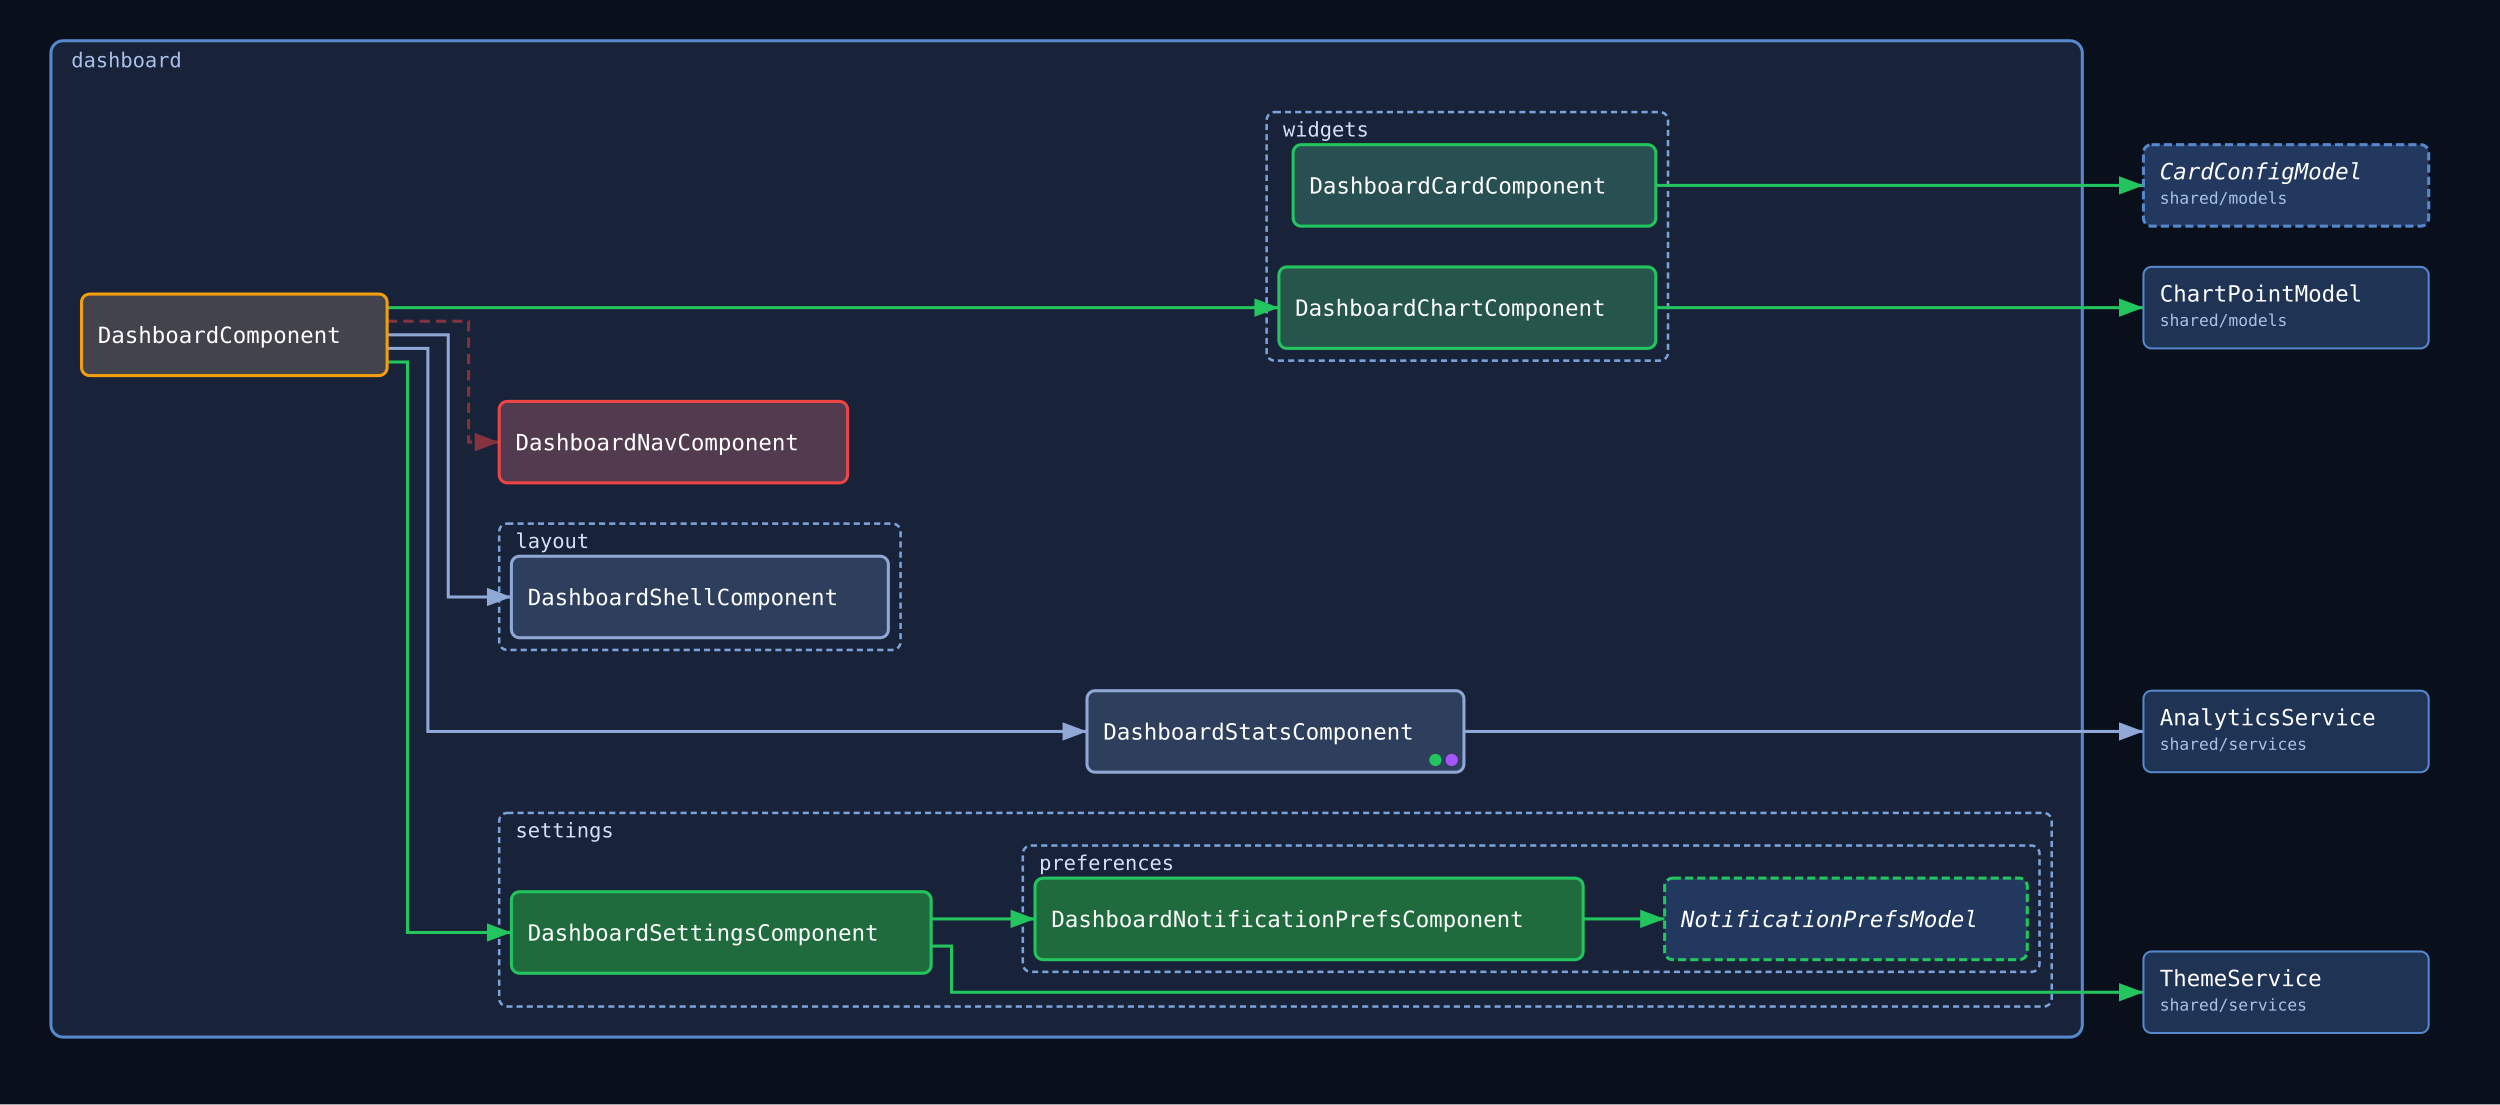
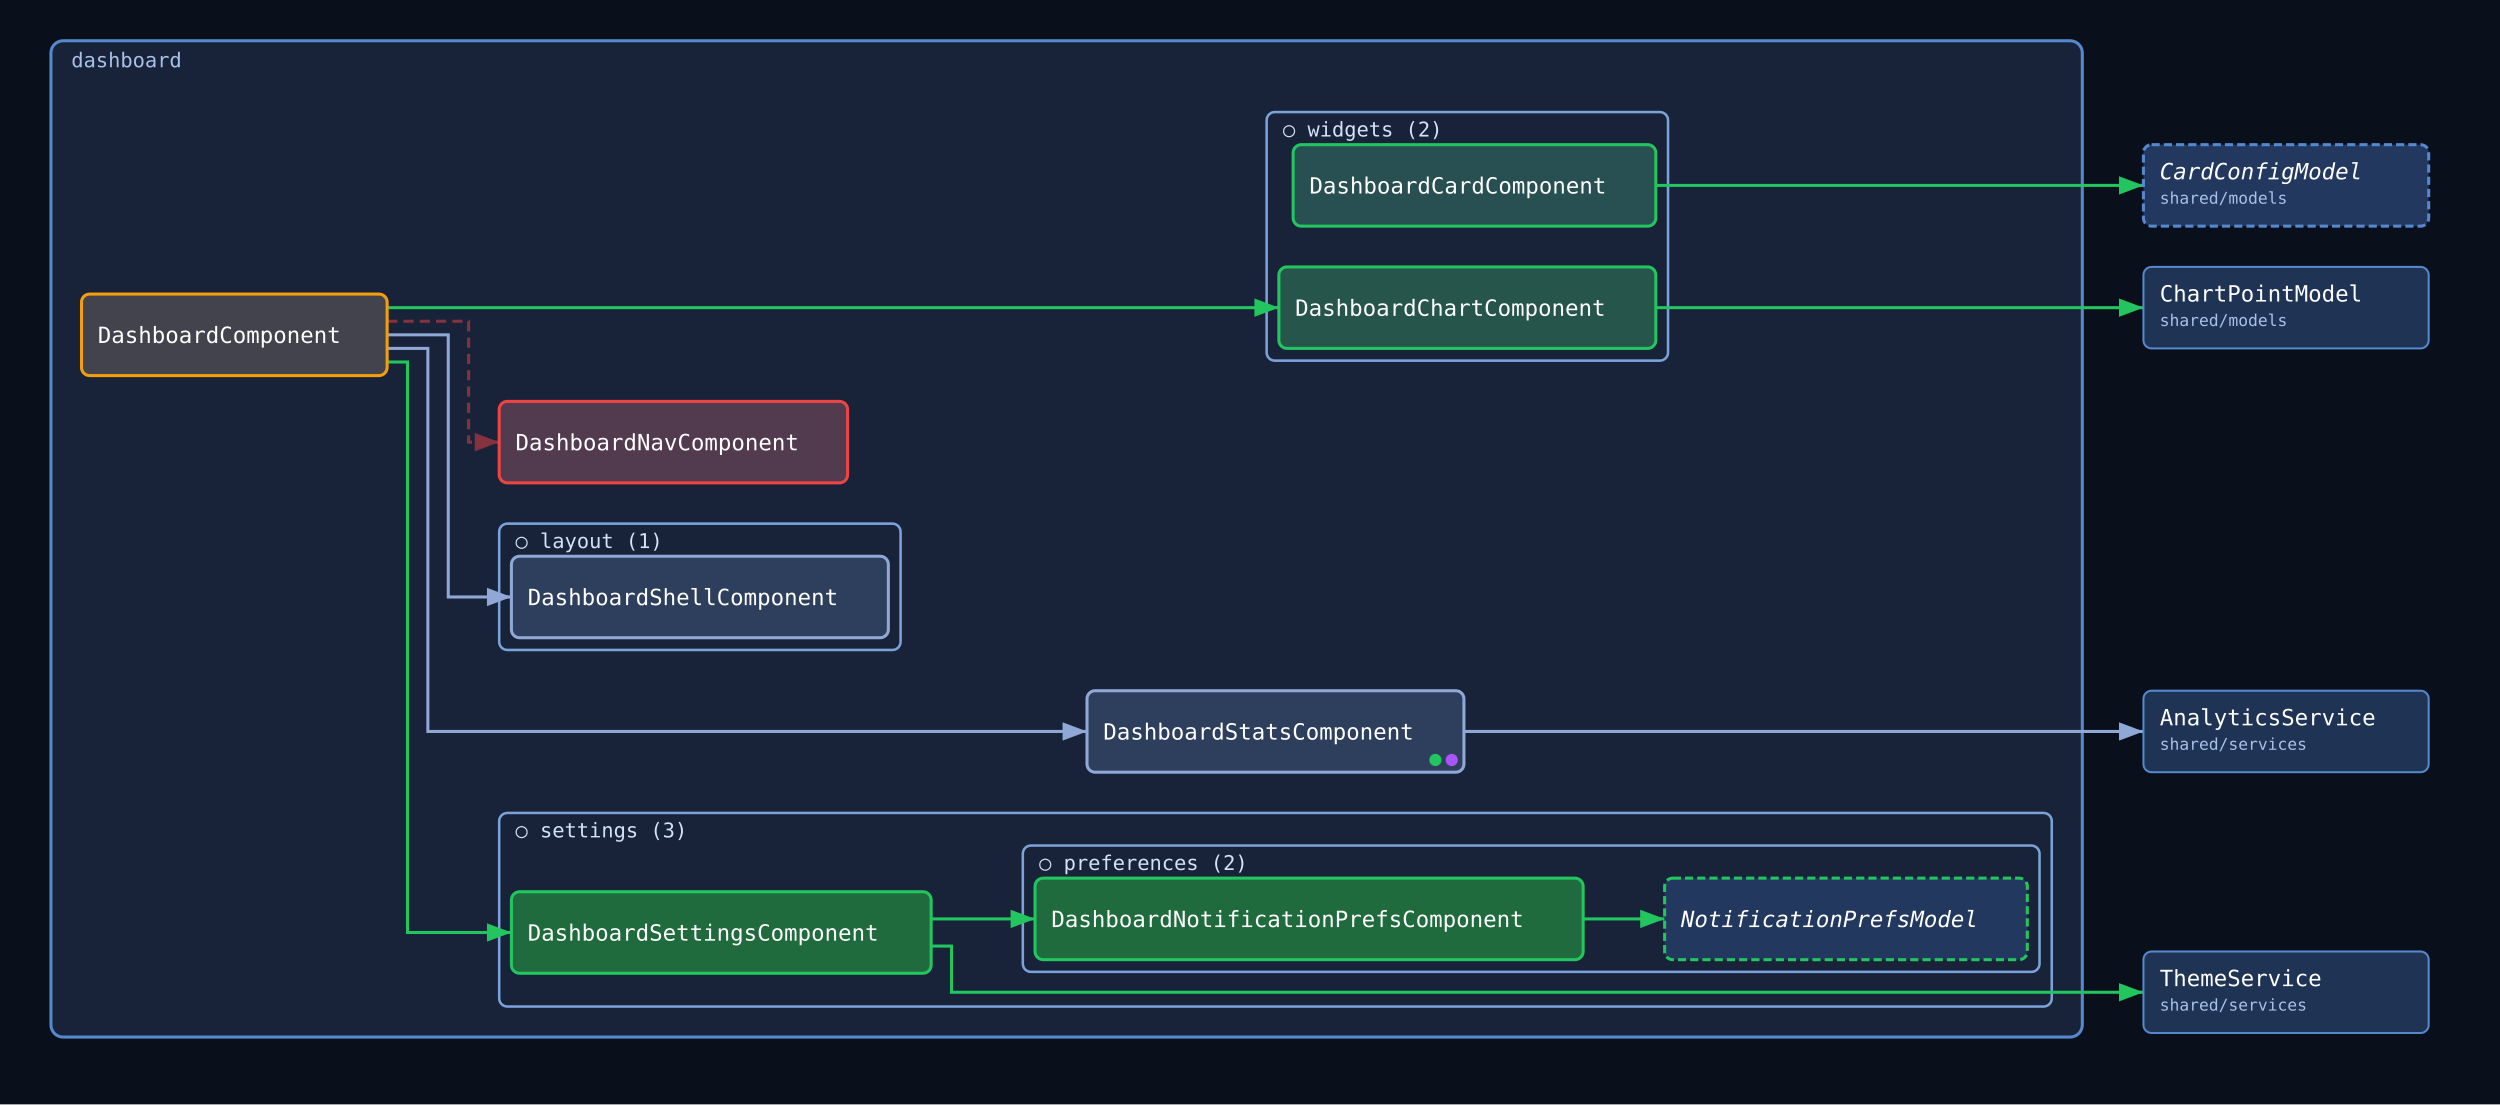
<svg xmlns="http://www.w3.org/2000/svg" width="1227" height="542" viewBox="0 0 1227 542">
  <defs>
    <marker id="arrow-added" markerWidth="8" markerHeight="6" refX="8" refY="3" orient="auto">
      <polygon points="0 0, 8 3, 0 6" fill="#22c55e" />
    </marker>
    <marker id="arrow-modified" markerWidth="8" markerHeight="6" refX="8" refY="3" orient="auto">
      <polygon points="0 0, 8 3, 0 6" fill="#f59e0b" />
    </marker>
    <marker id="arrow-removed" markerWidth="8" markerHeight="6" refX="8" refY="3" orient="auto">
      <polygon points="0 0, 8 3, 0 6" fill="#ef4444" />
    </marker>
    <marker id="arrow-unchanged" markerWidth="8" markerHeight="6" refX="8" refY="3" orient="auto">
      <polygon points="0 0, 8 3, 0 6" fill="#8fa8d6" />
    </marker>
  </defs>
  <rect width="1227" height="542" fill="#0a0f1c" />
  <rect x="25" y="20" width="997" height="489" rx="6" fill="#182238" stroke="#5588cc" stroke-width="1.5" />
  <text x="35" y="33" font-family="Fira Code, monospace" font-size="10" fill="#a9c1e8">dashboard</text>
-   <rect x="245" y="257" width="197" height="62" rx="4" fill="none" stroke="#7ba3d9" stroke-width="1.25" stroke-dasharray="3,2" />
-   <text x="253" y="269" font-family="Fira Code, monospace" font-size="10" fill="#d3e2f7">layout</text>
-   <rect x="245" y="399" width="762" height="95" rx="4" fill="none" stroke="#7ba3d9" stroke-width="1.25" stroke-dasharray="3,2" />
-   <text x="253" y="411" font-family="Fira Code, monospace" font-size="10" fill="#d3e2f7">settings</text>
-   <rect x="502" y="415" width="499" height="62" rx="4" fill="none" stroke="#7ba3d9" stroke-width="1.25" stroke-dasharray="3,2" />
-   <text x="510" y="427" font-family="Fira Code, monospace" font-size="10" fill="#d3e2f7">preferences</text>
-   <rect x="621.667" y="55" width="197" height="122" rx="4" fill="none" stroke="#7ba3d9" stroke-width="1.25" stroke-dasharray="3,2" />
-   <text x="629.667" y="67" font-family="Fira Code, monospace" font-size="10" fill="#d3e2f7">widgets</text>
+   <rect x="245" y="257" width="197" height="62" rx="4" fill="none" stroke="#7ba3d9" stroke-width="1.25" />
+   <text x="253" y="269" font-family="Fira Code, monospace" font-size="10" fill="#d3e2f7">○ layout (1)</text>
+   <rect x="245" y="399" width="762" height="95" rx="4" fill="none" stroke="#7ba3d9" stroke-width="1.25" />
+   <text x="253" y="411" font-family="Fira Code, monospace" font-size="10" fill="#d3e2f7">○ settings (3)</text>
+   <rect x="502" y="415" width="499" height="62" rx="4" fill="none" stroke="#7ba3d9" stroke-width="1.25" />
+   <text x="510" y="427" font-family="Fira Code, monospace" font-size="10" fill="#d3e2f7">○ preferences (2)</text>
+   <rect x="621.667" y="55" width="197" height="122" rx="4" fill="none" stroke="#7ba3d9" stroke-width="1.25" />
+   <text x="629.667" y="67" font-family="Fira Code, monospace" font-size="10" fill="#d3e2f7">○ widgets (2)</text>
  <path d="M 777 451 L 817 451" fill="none" stroke="#22c55e" stroke-width="1.5" opacity="1" marker-end="url(#arrow-added)" />
  <path d="M 457 451 L 508 451" fill="none" stroke="#22c55e" stroke-width="1.5" opacity="1" marker-end="url(#arrow-added)" />
  <path d="M 190 171 L 210 171 L 210 359 L 533.5 359" fill="none" stroke="#8fa8d6" stroke-width="1.5" opacity="1" marker-end="url(#arrow-unchanged)" />
  <path d="M 190 164.333 L 220 164.333 L 220 293 L 251 293" fill="none" stroke="#8fa8d6" stroke-width="1.5" opacity="1" marker-end="url(#arrow-unchanged)" />
  <path d="M 190 177.667 L 200 177.667 L 200 457.667 L 251 457.667" fill="none" stroke="#22c55e" stroke-width="1.5" opacity="1" marker-end="url(#arrow-added)" />
  <path d="M 190 151 L 627.667 151" fill="none" stroke="#22c55e" stroke-width="1.5" opacity="1" marker-end="url(#arrow-added)" />
  <path d="M 718.5 359 L 1052 359" fill="none" stroke="#8fa8d6" stroke-width="1.5" opacity="1" marker-end="url(#arrow-unchanged)" />
  <path d="M 457 464.333 L 467 464.333 L 467 487 L 1052 487" fill="none" stroke="#22c55e" stroke-width="1.5" opacity="1" marker-end="url(#arrow-added)" />
  <path d="M 812.667 91 L 1052 91" fill="none" stroke="#22c55e" stroke-width="1.5" opacity="1" marker-end="url(#arrow-added)" />
  <path d="M 812.667 151 L 1052 151" fill="none" stroke="#22c55e" stroke-width="1.5" opacity="1" marker-end="url(#arrow-added)" />
  <path d="M 190 157.667 L 230 157.667 L 230 217 L 245 217" fill="none" stroke="#ef4444" stroke-width="1.5" opacity="0.5" stroke-dasharray="5,3" marker-end="url(#arrow-removed)" />
  <rect x="533.5" y="339" width="185" height="40" rx="4" fill="#2d3f5c" stroke="#8fa8d6" stroke-width="1.5" />
  <text x="541.5" y="363" font-family="Fira Code, monospace" font-size="11" fill="#ffffff">DashboardStatsComponent</text>
  <circle cx="712.5" cy="373" r="3" fill="#a855f7" />
  <circle cx="704.5" cy="373" r="3" fill="#22c55e" />
  <rect x="40" y="144.333" width="150" height="40" rx="4" fill="#42434d" stroke="#f59e0b" stroke-width="1.5" />
  <text x="48" y="168.333" font-family="Fira Code, monospace" font-size="11" fill="#ffffff">DashboardComponent</text>
  <rect x="245" y="197" width="171" height="40" rx="4" fill="#523b4f" stroke="#ef4444" stroke-width="1.5" />
  <text x="253" y="221" font-family="Fira Code, monospace" font-size="11" fill="#ffffff">DashboardNavComponent</text>
  <rect x="1052" y="339" width="140" height="40" rx="4" fill="#1f3355" stroke="#5588cc" stroke-width="1" />
  <text x="1060" y="356" font-family="Fira Code, monospace" font-size="11" fill="#ffffff">AnalyticsService</text>
  <text x="1060" y="368" font-family="Fira Code, monospace" font-size="8" fill="#a9c1e8">shared/services</text>
  <rect x="1052" y="467" width="140" height="40" rx="4" fill="#1f3355" stroke="#5588cc" stroke-width="1" />
  <text x="1060" y="484" font-family="Fira Code, monospace" font-size="11" fill="#ffffff">ThemeService</text>
  <text x="1060" y="496" font-family="Fira Code, monospace" font-size="8" fill="#a9c1e8">shared/services</text>
  <rect x="1052" y="71" width="140" height="40" rx="4" fill="#22385e" stroke="#5588cc" stroke-width="1.5" stroke-dasharray="4,2" />
  <text x="1060" y="88" font-family="Fira Code, monospace" font-size="11" font-style="italic" fill="#ffffff">CardConfigModel</text>
  <text x="1060" y="100" font-family="Fira Code, monospace" font-size="8" fill="#a9c1e8">shared/models</text>
  <rect x="1052" y="131" width="140" height="40" rx="4" fill="#1f3355" stroke="#5588cc" stroke-width="1" />
  <text x="1060" y="148" font-family="Fira Code, monospace" font-size="11" fill="#ffffff">ChartPointModel</text>
  <text x="1060" y="160" font-family="Fira Code, monospace" font-size="8" fill="#a9c1e8">shared/models</text>
  <rect x="251" y="273" width="185" height="40" rx="4" fill="#2d3f5c" stroke="#8fa8d6" stroke-width="1.5" />
  <text x="259" y="297" font-family="Fira Code, monospace" font-size="11" fill="#ffffff">DashboardShellComponent</text>
  <rect x="251" y="437.667" width="206" height="40" rx="4" fill="#1f6b3d" stroke="#22c55e" stroke-width="1.5" />
  <text x="259" y="461.667" font-family="Fira Code, monospace" font-size="11" fill="#ffffff">DashboardSettingsComponent</text>
  <rect x="508" y="431" width="269" height="40" rx="4" fill="#1f6b3d" stroke="#22c55e" stroke-width="1.5" />
  <text x="516" y="455" font-family="Fira Code, monospace" font-size="11" fill="#ffffff">DashboardNotificationPrefsComponent</text>
  <rect x="817" y="431" width="178" height="40" rx="4" fill="#22385e" stroke="#22c55e" stroke-width="1.5" stroke-dasharray="4,2" />
  <text x="825" y="455" font-family="Fira Code, monospace" font-size="11" font-style="italic" fill="#ffffff">NotificationPrefsModel</text>
  <rect x="634.667" y="71" width="178" height="40" rx="4" fill="#284f51" stroke="#22c55e" stroke-width="1.5" />
  <text x="642.667" y="95" font-family="Fira Code, monospace" font-size="11" fill="#ffffff">DashboardCardComponent</text>
  <rect x="627.667" y="131" width="185" height="40" rx="4" fill="#26554c" stroke="#22c55e" stroke-width="1.5" />
  <text x="635.667" y="155" font-family="Fira Code, monospace" font-size="11" fill="#ffffff">DashboardChartComponent</text>
</svg>
